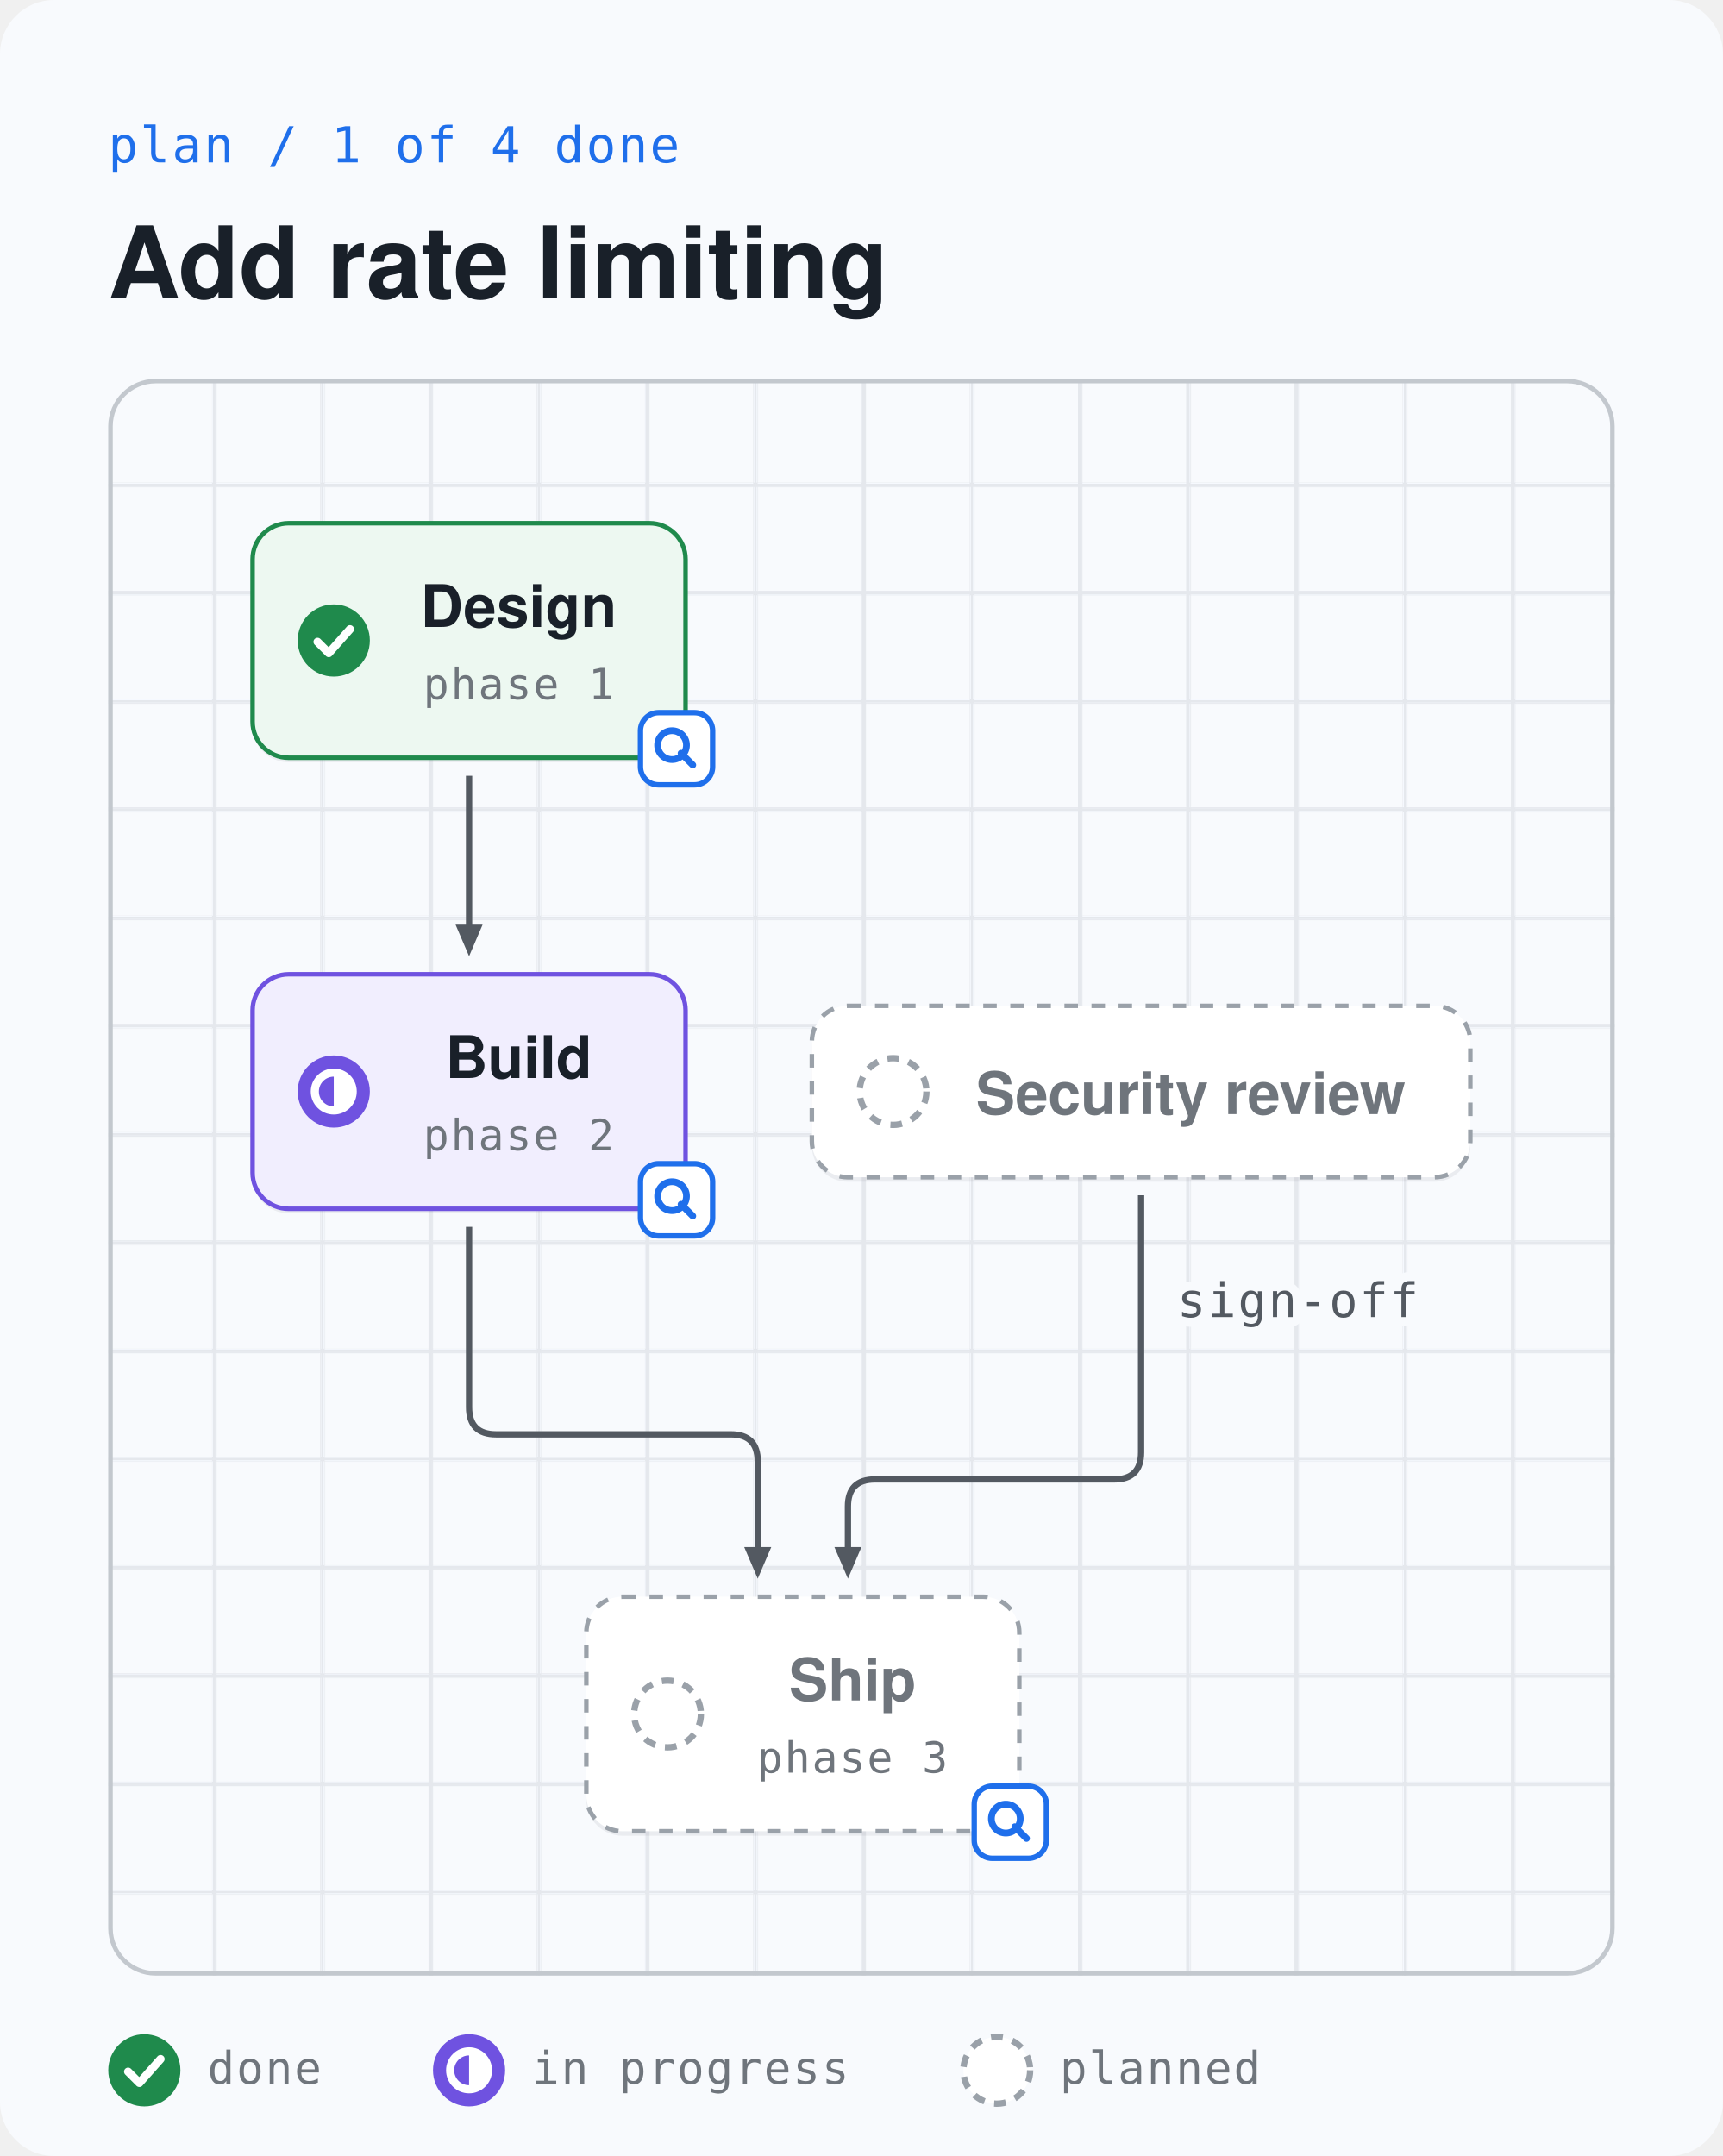
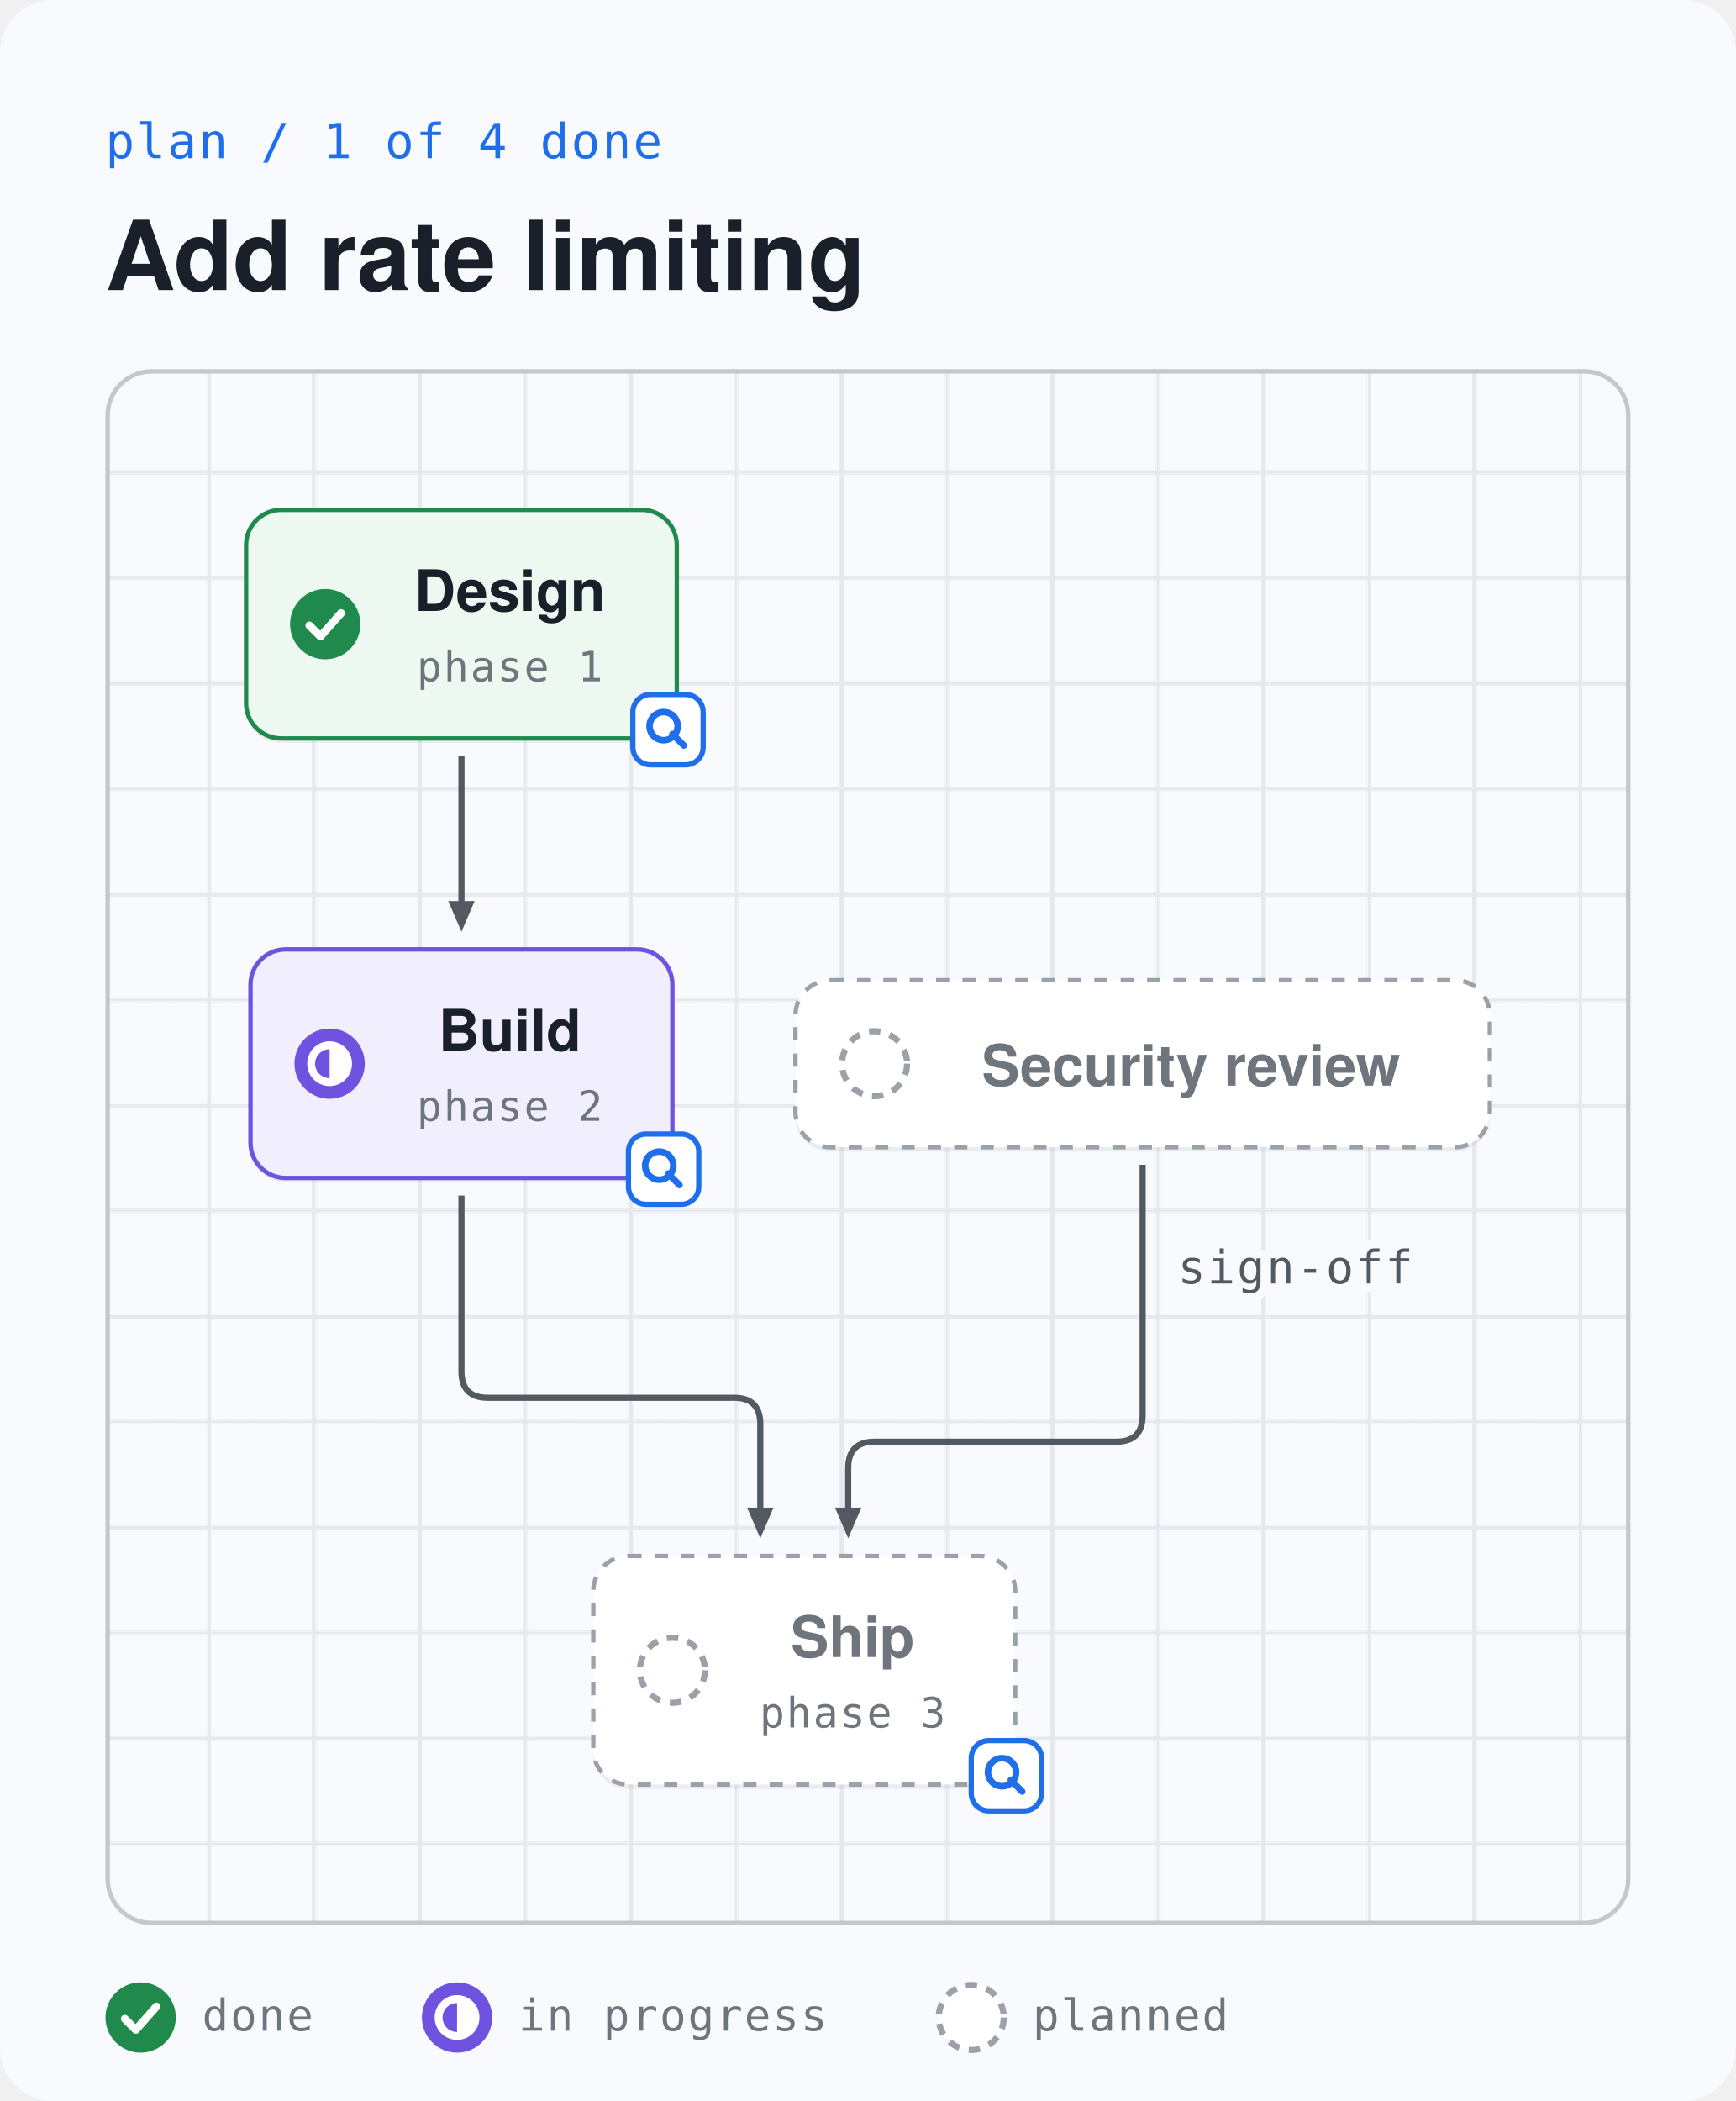
- <svg xmlns="http://www.w3.org/2000/svg" width="382" height="478" viewBox="0 0 382 478" role="img" aria-label="Add rate limiting">
+ <svg xmlns="http://www.w3.org/2000/svg" width="395" height="478" viewBox="0 0 395 478" role="img" aria-label="Add rate limiting">
  <style>text{font-family:Geist,ui-sans-serif,system-ui,-apple-system,"Segoe UI",Helvetica,Arial,sans-serif;fill:#192029}.mo{font-family:"JetBrains Mono",ui-monospace,"SF Mono",Menlo,Consolas,monospace;letter-spacing:.04em}.pg{fill:#f8fafd}.gr{fill:none;stroke:#e5e8ed}.cv{fill:none;stroke:#c3c8ce}.kk{font-size:11px;fill:#1f6feb}.t{font-size:22px;font-weight:700}.lg{font-size:10px;fill:#6f757c}.g{fill:#e6f0fd;fill-opacity:.5;stroke:#1f6feb;stroke-opacity:.45;stroke-width:1.5}.gv{fill:#fbeadc;fill-opacity:.5;stroke:#dd7b2b;stroke-opacity:1}.gn{fill:none;stroke-dasharray:5 4}.gl{font-size:12px;font-weight:600;fill:#1f6feb}.glv{fill:#a64b00}.gp{fill:none}.sh{fill:#192029;fill-opacity:.06}.ti{fill:#fff;stroke:#c3c8ce}.td{fill:#1a2028;stroke:#1a2028}.x{stroke-dasharray:4 3}.ic{fill:none;stroke:#323841;stroke-width:1.5;stroke-linecap:round;stroke-linejoin:round}.nm{font-size:13px;font-weight:600;text-anchor:middle}.ro{font-size:9.5px;fill:#6f757c;text-anchor:middle}.vl{fill:#f8fafd;fill-opacity:.78}.cd{fill:#fff;stroke:#c3c8ce}.e{fill:none;stroke:#535961;stroke-width:1.4}.em{stroke:#1f6feb;stroke-width:1.6}.d{stroke-dasharray:4 5}.a{fill:#535961}.am{fill:#1f6feb}.el{font-size:10.5px;fill:#535961;text-anchor:middle;paint-order:stroke;stroke:#f8fafd;stroke-width:4px;stroke-linejoin:round}.lm{fill:#1f6feb}.ls{text-anchor:start}.ll{stroke:#c3c8ce;stroke-dasharray:3 4}.k{fill:none;stroke:#fff;stroke-width:1.8;stroke-linecap:round;stroke-linejoin:round}.kf{fill:#fff}.bq{fill:#fff;stroke:#c3c8ce;stroke-width:1.4}.bp{fill:#fff;stroke:#9aa1a9;stroke-width:1.4;stroke-dasharray:2.6 2.2}.ti.s1,.ti.s4,.cd.s1,.cd.s4,.e.s1,.e.s4,.g.s1,.g.s4{stroke:#1f8a4c;stroke-opacity:1}.cd.s1,.cd.s4{fill:#edf8f1}.a.s1,.a.s4,.b.s1,.b.s4{fill:#1f8a4c}.ti.s2,.cd.s2,.e.s2,.g.s2{stroke:#6f52e0;stroke-opacity:1}.cd.s2{fill:#f1eefe}.a.s2,.b.s2{fill:#6f52e0}.ti.s3,.cd.s3,.e.s3,.g.s3{stroke:#9aa1a9;stroke-opacity:1;stroke-dasharray:3 3}.a.s3{fill:#9aa1a9}.ti.s5,.cd.s5,.e.s5,.g.s5{stroke:#b06d08;stroke-opacity:1}.cd.s5{fill:#fdf4e3}.a.s5,.b.s5{fill:#b06d08}.ti.s6,.cd.s6,.e.s6,.g.s6{stroke:#cc3340;stroke-opacity:1}.cd.s6{fill:#fdeeee}.a.s6,.b.s6{fill:#cc3340}.ti.s1,.ti.s2,.ti.s4,.ti.s5,.ti.s6{stroke-width:1.5}.p3{fill:#6f757c}.p6{fill:#6f757c;text-decoration:line-through}.oa{stroke-dasharray:none}@media(prefers-color-scheme:dark){text{fill:#e8ebf1}.pg{fill:#0e1217}.gr{stroke:#1b2025}.cv{stroke:#3c434c}.kk,.gl{fill:#569fff}.lg,.ro,.p3,.p6{fill:#8a9098}.g{fill:#1a2a3f;fill-opacity:.35;stroke:#569fff;stroke-opacity:.5}.gv{fill:#2f2115;fill-opacity:.4;stroke:#e0843e;stroke-opacity:1}.gn{fill:none}.glv{fill:#f2a26a}.gp{fill:#fff}.vl{fill:#0e1217}.cd{fill:#161b21;stroke:#3c434c}.e{stroke:#a0a5ac}.em{stroke:#569fff}.a{fill:#a0a5ac}.am{fill:#569fff}.el{fill:#a0a5ac;stroke:#0e1217}.lm{fill:#569fff}.ll{stroke:#3c434c}.k{stroke:#0e1217}.kf{fill:#0e1217}.bq{fill:#161b21;stroke:#3c434c}.bp{fill:#161b21;stroke:#6c737c}.ti.s1,.ti.s4,.cd.s1,.cd.s4,.e.s1,.e.s4,.g.s1,.g.s4{stroke:#4cc27a}.cd.s1,.cd.s4{fill:#13281c}.a.s1,.a.s4,.b.s1,.b.s4{fill:#4cc27a}.ti.s2,.cd.s2,.e.s2,.g.s2{stroke:#a48cff}.cd.s2{fill:#211a3d}.a.s2,.b.s2{fill:#a48cff}.ti.s3,.cd.s3,.e.s3,.g.s3{stroke:#6c737c}.a.s3{fill:#6c737c}.ti.s5,.cd.s5,.e.s5,.g.s5{stroke:#dba13a}.cd.s5{fill:#2b2212}.a.s5,.b.s5{fill:#dba13a}.ti.s6,.cd.s6,.e.s6,.g.s6{stroke:#f0626c}.cd.s6{fill:#2e1618}.a.s6,.b.s6{fill:#f0626c}}.zm{fill:#fff;stroke:#1f6feb;stroke-width:1.2}.zk{fill:none;stroke:#1f6feb;stroke-width:1.5;stroke-linecap:round}@media(prefers-color-scheme:dark){.zm{fill:#161b21;stroke:#569fff}.zk{stroke:#569fff}}</style>
  <defs>
    <pattern id="gr" width="24" height="24" patternUnits="userSpaceOnUse" x="23" y="83">
      <path class="gr" d="M24 .5H.5V24" />
    </pattern>
    <g id="b1">
      <circle r="8" class="b s1" />
      <path class="k" d="M-3.6 .3l2.5 2.5 4.7-5.3" />
    </g>
    <g id="b2">
      <circle r="8" class="b s2" />
      <circle r="4.2" class="k" />
      <path class="kf" d="M0-4.2a4.2 4.2 0 0 1 0 8.4z" />
    </g>
    <g id="b3">
      <circle r="7.4" class="bp" />
    </g>
  </defs>
-   <rect class="pg" width="382" height="478" rx="12" />
+   <rect class="pg" width="395" height="478" rx="12" />
  <text class="kk mo" x="24" y="36">plan / 1 of 4 done</text>
  <text class="t" x="24" y="66">Add rate limiting</text>
-   <rect fill="url(#gr)" x="24" y="84" width="334" height="354" rx="10" />
-   <rect class="cv" x="24.5" y="84.5" width="333" height="353" rx="10" />
+   <rect fill="url(#gr)" x="24" y="84" width="347" height="354" rx="10" />
+   <rect class="cv" x="24.5" y="84.5" width="346" height="353" rx="10" />
  <g data-k="edge" data-i="0" data-from="design" data-to="build" data-s="">
-     <path class="e rt" d="M104 172L104 207" />
-     <path class="a" d="M104 212L101 205L107 205z" />
+     <path class="e rt" d="M105 172L105 207" />
+     <path class="a" d="M105 212L102 205L108 205z" />
  </g>
  <g data-k="edge" data-i="1" data-from="build" data-to="ship" data-s="">
-     <path class="e rt" d="M104 272L104 312Q104 318 110 318L162 318Q168 318 168 324L168 345" />
-     <path class="a" d="M168 350L165 343L171 343z" />
+     <path class="e rt" d="M105 272L105 312Q105 318 111 318L167 318Q173 318 173 324L173 345" />
+     <path class="a" d="M173 350L170 343L176 343z" />
  </g>
  <g data-k="edge" data-i="2" data-from="review" data-to="ship" data-s="">
-     <path class="e rt" d="M253 265L253 322Q253 328 247 328L194 328Q188 328 188 334L188 345" />
-     <path class="a" d="M188 350L185 343L191 343z" />
+     <path class="e rt" d="M260 265L260 322Q260 328 254 328L199 328Q193 328 193 334L193 345" />
+     <path class="a" d="M193 350L190 343L196 343z" />
  </g>
  <g data-k="node" data-id="design" data-s="done" data-z="1">
-     <rect class="sh" x="56" y="117" width="96" height="52" rx="8" />
-     <rect class="cd s1" x="56" y="116" width="96" height="52" rx="8" />
+     <rect class="sh" x="56" y="117" width="98" height="52" rx="8" />
+     <rect class="cd s1" x="56" y="116" width="98" height="52" rx="8" />
    <use href="#b1" x="74" y="142" />
-     <text class="nm" x="115" y="139">Design</text>
-     <text class="ro mo" x="115" y="155">phase 1</text>
+     <text class="nm" x="116" y="139">Design</text>
+     <text class="ro mo" x="116" y="155">phase 1</text>
    <g class="zz">
-       <rect class="zm" x="142" y="158" width="16" height="16" rx="4" />
-       <path class="zk" d="M149 162a3.2 3.2 0 1 0 .01 0M151 167l2.6 2.6" />
+       <rect class="zm" x="144" y="158" width="16" height="16" rx="4" />
+       <path class="zk" d="M151 162a3.2 3.2 0 1 0 .01 0M153 167l2.6 2.6" />
    </g>
  </g>
  <g data-k="node" data-id="build" data-s="wip" data-z="1">
-     <rect class="sh" x="56" y="217" width="96" height="52" rx="8" />
-     <rect class="cd s2" x="56" y="216" width="96" height="52" rx="8" />
-     <use href="#b2" x="74" y="242" />
-     <text class="nm" x="115" y="239">Build</text>
-     <text class="ro mo" x="115" y="255">phase 2</text>
+     <rect class="sh" x="57" y="217" width="96" height="52" rx="8" />
+     <rect class="cd s2" x="57" y="216" width="96" height="52" rx="8" />
+     <use href="#b2" x="75" y="242" />
+     <text class="nm" x="116" y="239">Build</text>
+     <text class="ro mo" x="116" y="255">phase 2</text>
    <g class="zz">
-       <rect class="zm" x="142" y="258" width="16" height="16" rx="4" />
-       <path class="zk" d="M149 262a3.2 3.2 0 1 0 .01 0M151 267l2.6 2.6" />
+       <rect class="zm" x="143" y="258" width="16" height="16" rx="4" />
+       <path class="zk" d="M150 262a3.2 3.2 0 1 0 .01 0M152 267l2.6 2.6" />
    </g>
  </g>
  <g data-k="node" data-id="ship" data-s="plan" data-z="1">
-     <rect class="sh" x="130" y="355" width="96" height="52" rx="8" />
-     <rect class="cd s3" x="130" y="354" width="96" height="52" rx="8" />
-     <use href="#b3" x="148" y="380" />
-     <text class="nm p3" x="189" y="377">Ship</text>
-     <text class="ro mo" x="189" y="393">phase 3</text>
+     <rect class="sh" x="135" y="355" width="96" height="52" rx="8" />
+     <rect class="cd s3" x="135" y="354" width="96" height="52" rx="8" />
+     <use href="#b3" x="153" y="380" />
+     <text class="nm p3" x="194" y="377">Ship</text>
+     <text class="ro mo" x="194" y="393">phase 3</text>
    <g class="zz">
-       <rect class="zm" x="216" y="396" width="16" height="16" rx="4" />
-       <path class="zk" d="M223 400a3.2 3.2 0 1 0 .01 0M225 405l2.6 2.6" />
+       <rect class="zm" x="221" y="396" width="16" height="16" rx="4" />
+       <path class="zk" d="M228 400a3.2 3.2 0 1 0 .01 0M230 405l2.6 2.6" />
    </g>
  </g>
  <g data-k="node" data-id="review" data-s="plan">
-     <rect class="sh" x="180" y="224" width="146" height="38" rx="8" />
-     <rect class="cd s3" x="180" y="223" width="146" height="38" rx="8" />
-     <use href="#b3" x="198" y="242" />
-     <text class="nm p3" x="264" y="247">Security review</text>
+     <rect class="sh" x="181" y="224" width="158" height="38" rx="8" />
+     <rect class="cd s3" x="181" y="223" width="158" height="38" rx="8" />
+     <use href="#b3" x="199" y="242" />
+     <text class="nm p3" x="271" y="247">Security review</text>
  </g>
  <g data-k="edge" data-i="2" data-from="review" data-to="ship" data-s="">
-     <text class="el mo ls" x="261" y="292">sign-off</text>
+     <text class="el mo ls" x="268" y="292">sign-off</text>
  </g>
  <use href="#b1" x="32" y="459" />
  <text class="lg mo" x="46" y="462">done</text>
  <use href="#b2" x="104" y="459" />
  <text class="lg mo" x="118" y="462">in progress</text>
  <use href="#b3" x="221" y="459" />
  <text class="lg mo" x="235" y="462">planned</text>
</svg>
